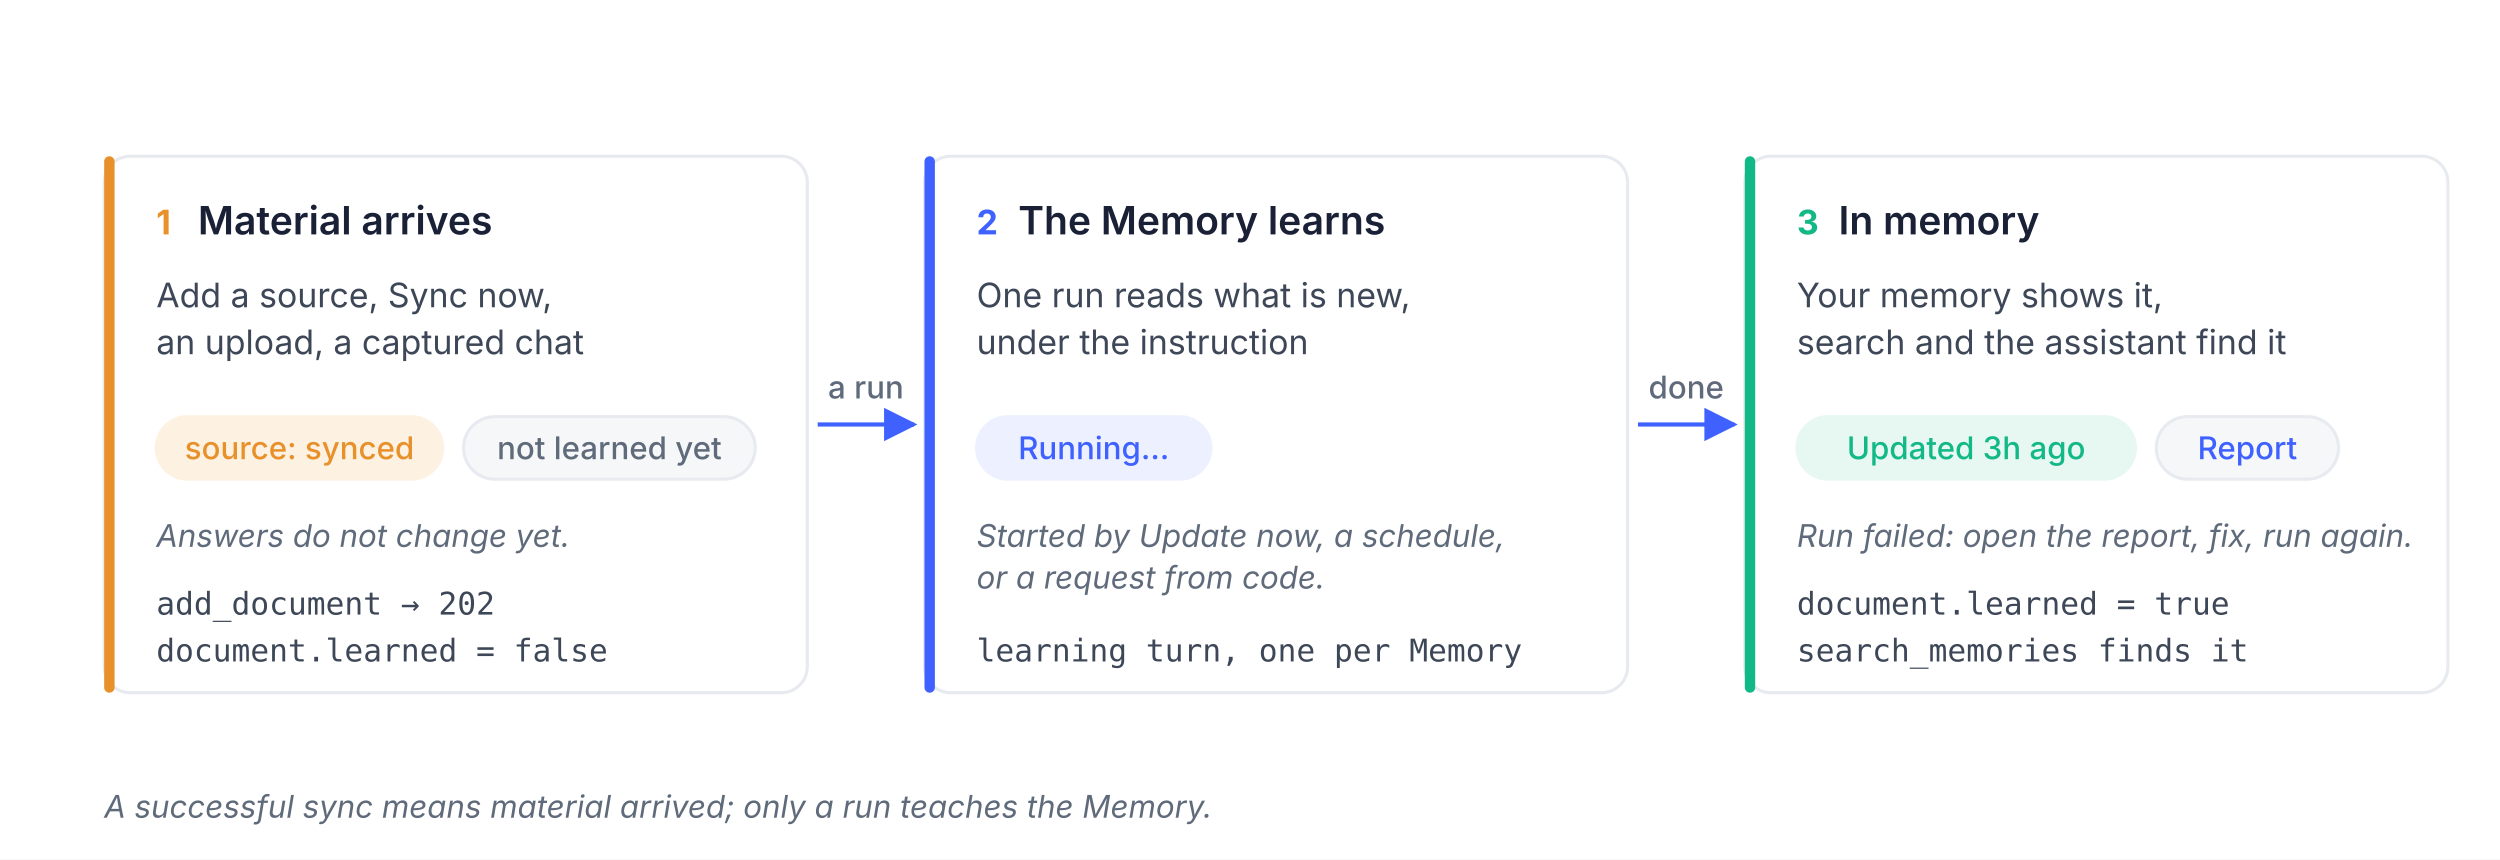
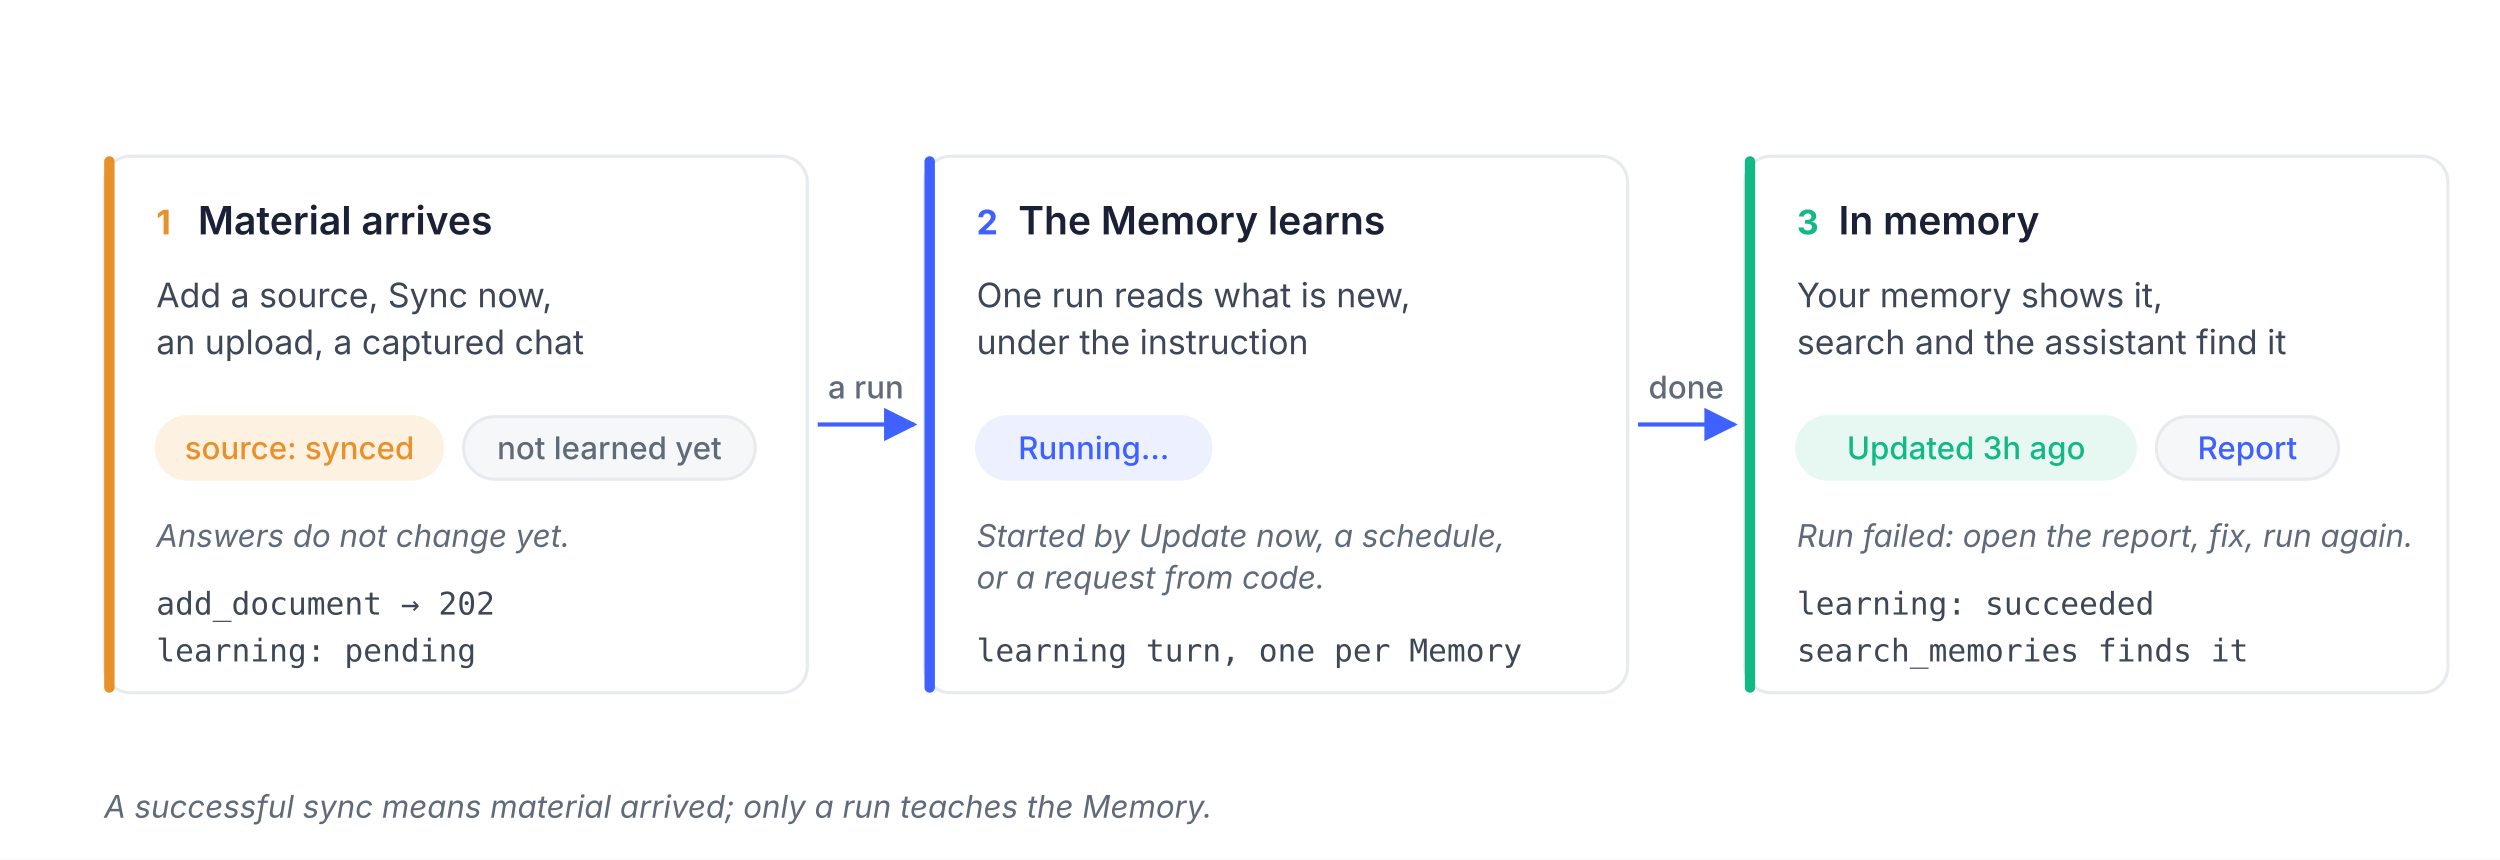
<svg xmlns="http://www.w3.org/2000/svg" viewBox="0 0 960 330" width="960" height="330" role="img" font-family="Inter, 'Noto Sans', 'Helvetica Neue', Arial, sans-serif">
  <defs>
    <marker id="arr-s" viewBox="0 0 10 10" refX="9" refY="5" markerWidth="8" markerHeight="8" orient="auto-start-reverse">
      <path d="M 0 0 L 10 5 L 0 10 z" fill="#8a94a3" />
    </marker>
    <marker id="arr-b" viewBox="0 0 10 10" refX="9" refY="5" markerWidth="8" markerHeight="8" orient="auto-start-reverse">
      <path d="M 0 0 L 10 5 L 0 10 z" fill="#3e61ff" />
    </marker>
    <marker id="arr-g" viewBox="0 0 10 10" refX="9" refY="5" markerWidth="8" markerHeight="8" orient="auto-start-reverse">
      <path d="M 0 0 L 10 5 L 0 10 z" fill="#12b886" />
    </marker>
    <marker id="arr-d" viewBox="0 0 10 10" refX="9" refY="5" markerWidth="8" markerHeight="8" orient="auto-start-reverse">
      <path d="M 0 0 L 10 5 L 0 10 z" fill="#d64545" />
    </marker>
  </defs>
  <rect width="960" height="330" fill="#ffffff" />
  <rect x="40" y="60" width="270" height="206" rx="10" fill="#fff" stroke="#e7eaef" stroke-width="1.2" />
  <rect x="40" y="60" width="4" height="206" rx="2" fill="#e8912b" />
  <text x="60" y="90" font-family="Inter, 'Noto Sans', 'Helvetica Neue', Arial, sans-serif" font-size="13" font-weight="700" fill="#e8912b" text-anchor="start">1</text>
  <text x="76" y="90" font-family="Inter, 'Noto Sans', 'Helvetica Neue', Arial, sans-serif" font-size="15" font-weight="600" fill="#1a2035" text-anchor="start">Material arrives</text>
  <rect x="355" y="60" width="270" height="206" rx="10" fill="#fff" stroke="#e7eaef" stroke-width="1.2" />
  <rect x="355" y="60" width="4" height="206" rx="2" fill="#3e61ff" />
  <text x="375" y="90" font-family="Inter, 'Noto Sans', 'Helvetica Neue', Arial, sans-serif" font-size="13" font-weight="700" fill="#3e61ff" text-anchor="start">2</text>
  <text x="391" y="90" font-family="Inter, 'Noto Sans', 'Helvetica Neue', Arial, sans-serif" font-size="15" font-weight="600" fill="#1a2035" text-anchor="start">The Memory learns</text>
  <rect x="670" y="60" width="270" height="206" rx="10" fill="#fff" stroke="#e7eaef" stroke-width="1.2" />
  <rect x="670" y="60" width="4" height="206" rx="2" fill="#12b886" />
  <text x="690" y="90" font-family="Inter, 'Noto Sans', 'Helvetica Neue', Arial, sans-serif" font-size="13" font-weight="700" fill="#12b886" text-anchor="start">3</text>
  <text x="706" y="90" font-family="Inter, 'Noto Sans', 'Helvetica Neue', Arial, sans-serif" font-size="15" font-weight="600" fill="#1a2035" text-anchor="start">In memory</text>
  <text x="60" y="118" font-family="Inter, 'Noto Sans', 'Helvetica Neue', Arial, sans-serif" font-size="13" font-weight="400" fill="#3d4757" text-anchor="start">Add a source, Sync now,</text>
  <text x="60" y="136" font-family="Inter, 'Noto Sans', 'Helvetica Neue', Arial, sans-serif" font-size="13" font-weight="400" fill="#3d4757" text-anchor="start">an upload, a captured chat</text>
  <rect x="60" y="160" width="110" height="24" rx="12.0" fill="#fdf1e2" stroke="#fdf1e2" stroke-width="1.2" />
  <text x="115.0" y="176.32" font-family="Inter, 'Noto Sans', 'Helvetica Neue', Arial, sans-serif" font-size="12" font-weight="500" fill="#e8912b" text-anchor="middle">source: synced</text>
  <rect x="178" y="160" width="112" height="24" rx="12.0" fill="#f6f7f9" stroke="#e7eaef" stroke-width="1.2" />
  <text x="234.0" y="176.32" font-family="Inter, 'Noto Sans', 'Helvetica Neue', Arial, sans-serif" font-size="12" font-weight="500" fill="#5f6a7a" text-anchor="middle">not learned yet</text>
  <text x="60" y="210" font-family="Inter, 'Noto Sans', 'Helvetica Neue', Arial, sans-serif" font-size="12" font-weight="400" fill="#5f6a7a" text-anchor="start" font-style="italic">Answers do not change yet.</text>
  <text x="60" y="236" font-family="'JetBrains Mono', SFMono-Regular, Menlo, Consolas, monospace" font-size="12" font-weight="400" fill="#3d4757" text-anchor="start">add_document → 202</text>
-   <text x="60" y="254" font-family="'JetBrains Mono', SFMono-Regular, Menlo, Consolas, monospace" font-size="12" font-weight="400" fill="#3d4757" text-anchor="start">document.learned = false</text>
+   <text x="60" y="254" font-family="'JetBrains Mono', SFMono-Regular, Menlo, Consolas, monospace" font-size="12" font-weight="400" fill="#3d4757" text-anchor="start">learning: pending</text>
  <text x="375" y="118" font-family="Inter, 'Noto Sans', 'Helvetica Neue', Arial, sans-serif" font-size="13" font-weight="400" fill="#3d4757" text-anchor="start">One run reads what is new,</text>
  <text x="375" y="136" font-family="Inter, 'Noto Sans', 'Helvetica Neue', Arial, sans-serif" font-size="13" font-weight="400" fill="#3d4757" text-anchor="start">under the instruction</text>
  <rect x="375" y="160" width="90" height="24" rx="12.0" fill="#edf0ff" stroke="#edf0ff" stroke-width="1.2" />
  <text x="420.0" y="176.32" font-family="Inter, 'Noto Sans', 'Helvetica Neue', Arial, sans-serif" font-size="12" font-weight="500" fill="#3e61ff" text-anchor="middle">Running…</text>
  <text x="375" y="210" font-family="Inter, 'Noto Sans', 'Helvetica Neue', Arial, sans-serif" font-size="12" font-weight="400" fill="#5f6a7a" text-anchor="start" font-style="italic">Started by Update now, a schedule,</text>
  <text x="375" y="226" font-family="Inter, 'Noto Sans', 'Helvetica Neue', Arial, sans-serif" font-size="12" font-weight="400" fill="#5f6a7a" text-anchor="start" font-style="italic">or a request from code.</text>
  <text x="375" y="254" font-family="'JetBrains Mono', SFMono-Regular, Menlo, Consolas, monospace" font-size="12" font-weight="400" fill="#3d4757" text-anchor="start">learning turn, one per Memory</text>
  <text x="690" y="118" font-family="Inter, 'Noto Sans', 'Helvetica Neue', Arial, sans-serif" font-size="13" font-weight="400" fill="#3d4757" text-anchor="start">Your memory shows it,</text>
  <text x="690" y="136" font-family="Inter, 'Noto Sans', 'Helvetica Neue', Arial, sans-serif" font-size="13" font-weight="400" fill="#3d4757" text-anchor="start">search and the assistant find it</text>
  <rect x="690" y="160" width="130" height="24" rx="12.0" fill="#e6f8f1" stroke="#e6f8f1" stroke-width="1.2" />
  <text x="755.0" y="176.32" font-family="Inter, 'Noto Sans', 'Helvetica Neue', Arial, sans-serif" font-size="12" font-weight="500" fill="#12b886" text-anchor="middle">Updated 3h ago</text>
  <rect x="828" y="160" width="70" height="24" rx="12.0" fill="#f6f7f9" stroke="#e7eaef" stroke-width="1.2" />
  <text x="863.0" y="176.32" font-family="Inter, 'Noto Sans', 'Helvetica Neue', Arial, sans-serif" font-size="12" font-weight="500" fill="#3e61ff" text-anchor="middle">Report</text>
  <text x="690" y="210" font-family="Inter, 'Noto Sans', 'Helvetica Neue', Arial, sans-serif" font-size="12" font-weight="400" fill="#5f6a7a" text-anchor="start" font-style="italic">Run failed: open the report, fix, run again.</text>
-   <text x="690" y="236" font-family="'JetBrains Mono', SFMono-Regular, Menlo, Consolas, monospace" font-size="12" font-weight="400" fill="#3d4757" text-anchor="start">document.learned = true</text>
+   <text x="690" y="236" font-family="'JetBrains Mono', SFMono-Regular, Menlo, Consolas, monospace" font-size="12" font-weight="400" fill="#3d4757" text-anchor="start">learning: succeeded</text>
  <text x="690" y="254" font-family="'JetBrains Mono', SFMono-Regular, Menlo, Consolas, monospace" font-size="12" font-weight="400" fill="#3d4757" text-anchor="start">search_memories finds it</text>
  <path d="M 314 163.0 L 351 163.0" fill="none" stroke="#3e61ff" stroke-width="1.6" marker-end="url(#arr-b)" />
  <text x="332.5" y="153.0" font-family="Inter, 'Noto Sans', 'Helvetica Neue', Arial, sans-serif" font-size="12" font-weight="500" fill="#5f6a7a" text-anchor="middle">a run</text>
  <path d="M 629 163.0 L 666 163.0" fill="none" stroke="#3e61ff" stroke-width="1.6" marker-end="url(#arr-b)" />
  <text x="647.5" y="153.0" font-family="Inter, 'Noto Sans', 'Helvetica Neue', Arial, sans-serif" font-size="12" font-weight="500" fill="#5f6a7a" text-anchor="middle">done</text>
  <text x="40" y="314" font-family="Inter, 'Noto Sans', 'Helvetica Neue', Arial, sans-serif" font-size="12" font-weight="400" fill="#5f6a7a" text-anchor="start" font-style="italic">A successful sync means material arrived; only a run teaches the Memory.</text>
</svg>
